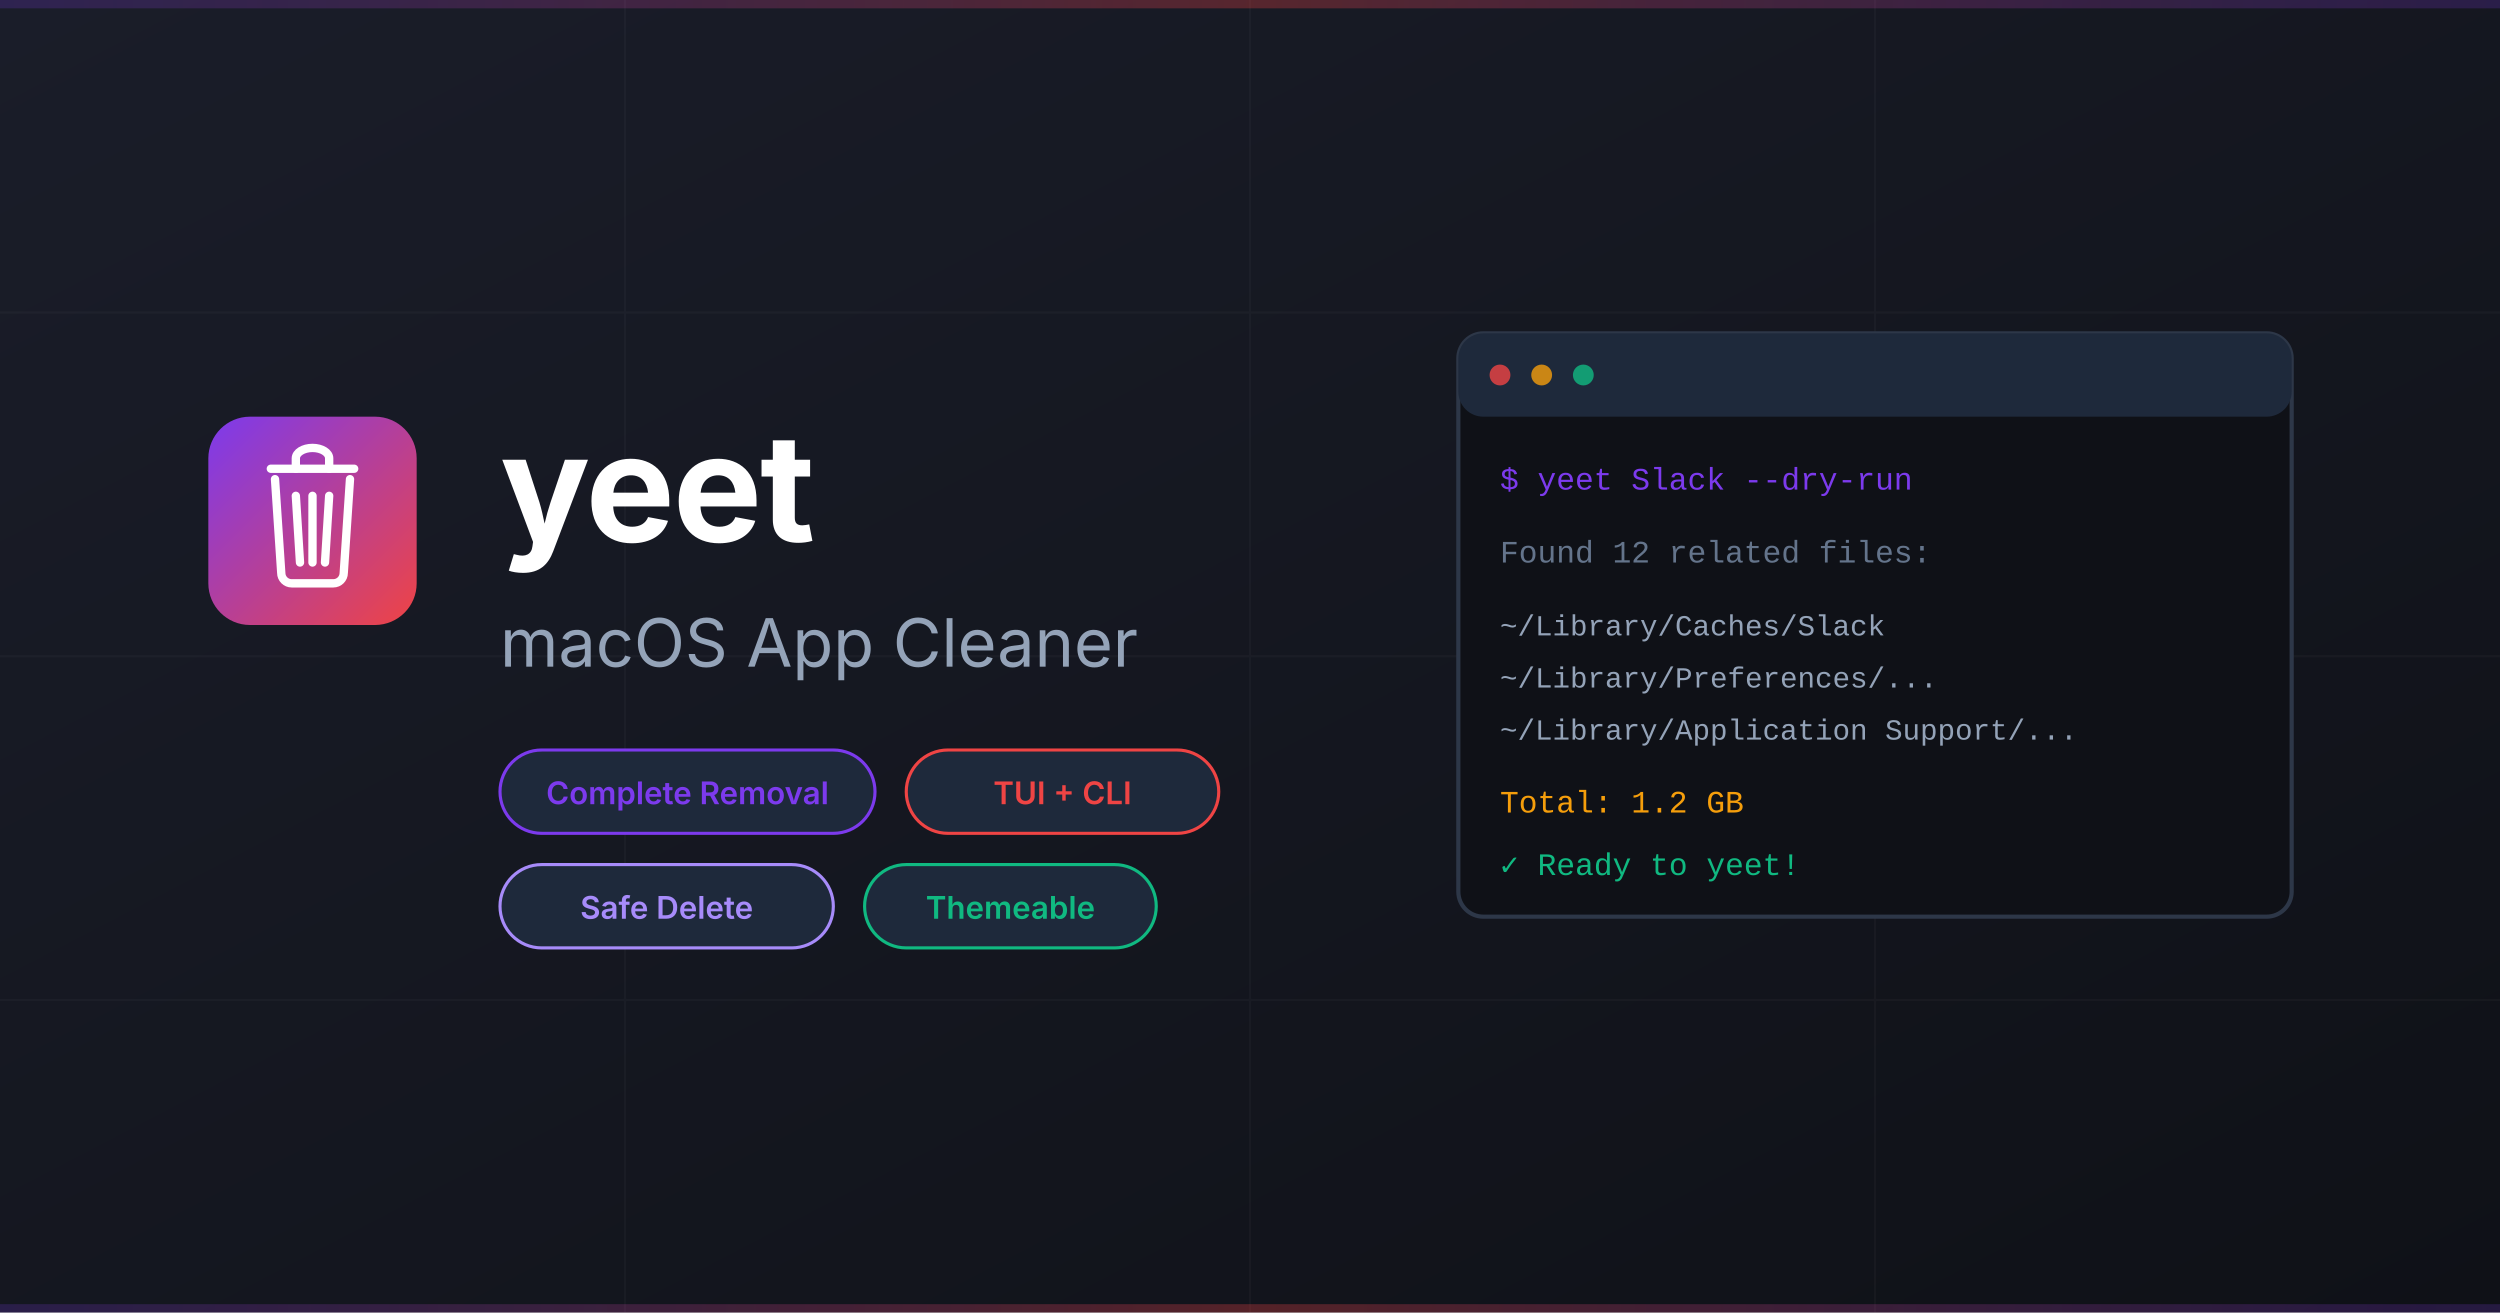
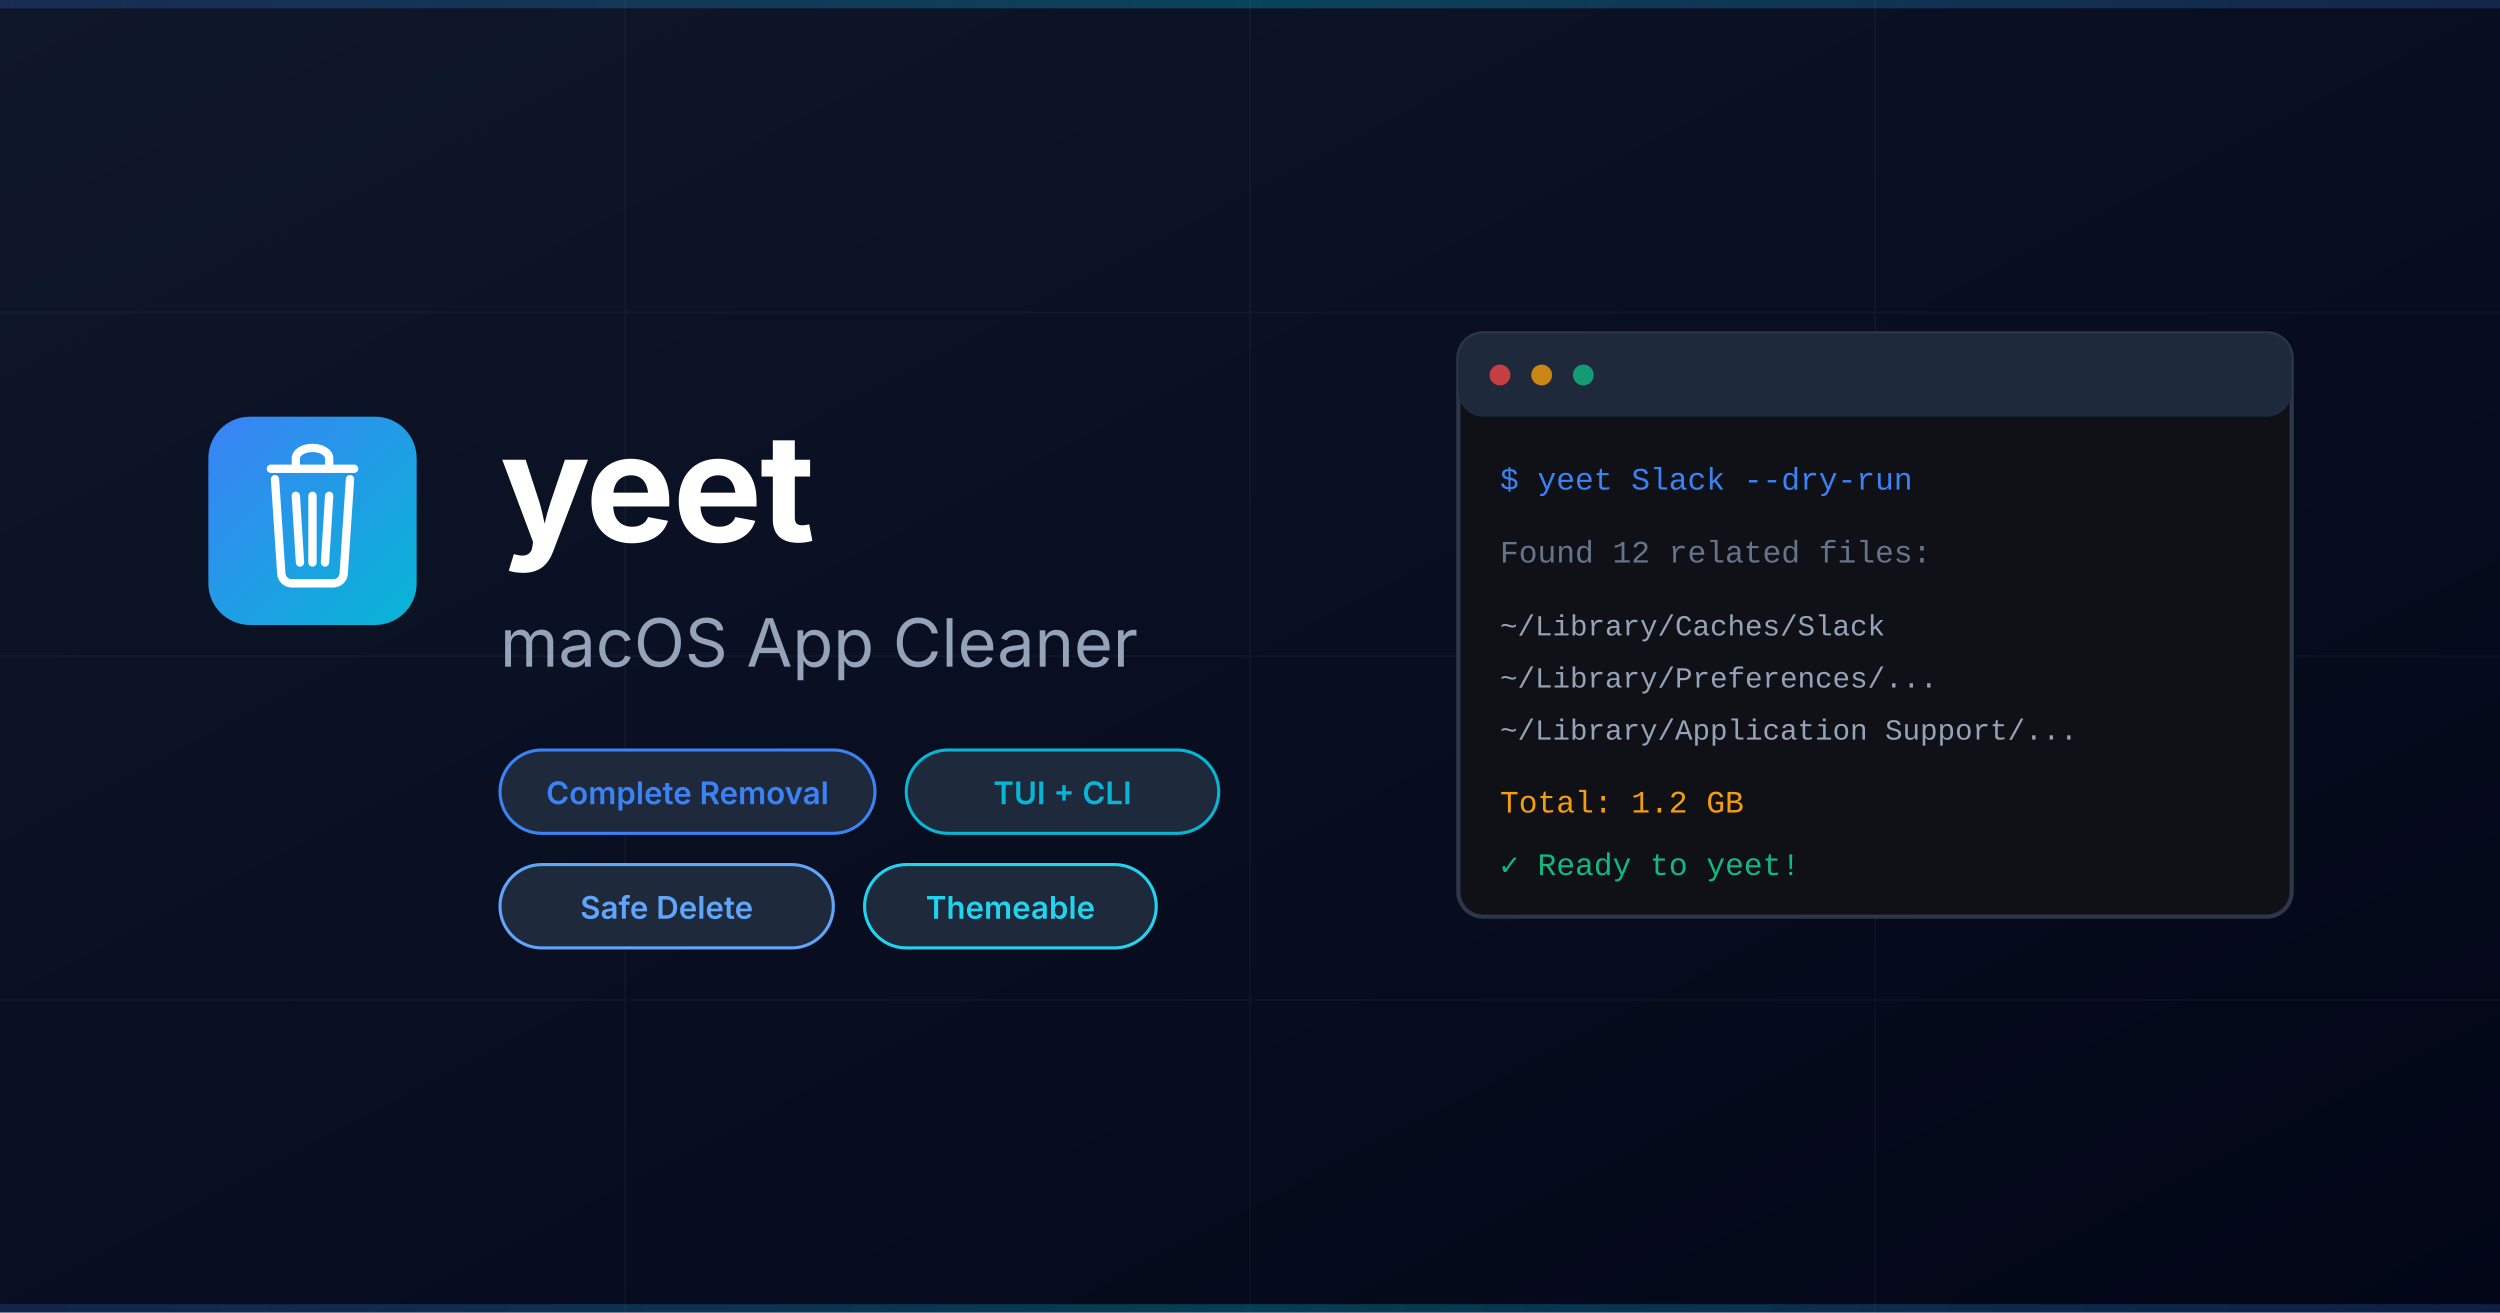
<svg xmlns="http://www.w3.org/2000/svg" viewBox="0 0 1200 630">
  <defs>
    <linearGradient id="bgGradient" x1="0%" y1="0%" x2="100%" y2="100%">
-       <stop offset="0%" style="stop-color:#1a1d29;stop-opacity:1" />
-       <stop offset="100%" style="stop-color:#0f1117;stop-opacity:1" />
+       <stop offset="0%" style="stop-color:#0f172a;stop-opacity:1" />
+       <stop offset="100%" style="stop-color:#020617;stop-opacity:1" />
    </linearGradient>
    <linearGradient id="logoGradient" x1="0%" y1="0%" x2="100%" y2="100%">
-       <stop offset="0%" style="stop-color:#7C3AED;stop-opacity:1" />
-       <stop offset="100%" style="stop-color:#EF4444;stop-opacity:1" />
+       <stop offset="0%" style="stop-color:#3b82f6;stop-opacity:1" />
+       <stop offset="100%" style="stop-color:#06b6d4;stop-opacity:1" />
    </linearGradient>
    <linearGradient id="accentGradient" x1="0%" y1="0%" x2="100%" y2="0%">
-       <stop offset="0%" style="stop-color:#7C3AED;stop-opacity:0.2" />
-       <stop offset="50%" style="stop-color:#EF4444;stop-opacity:0.3" />
-       <stop offset="100%" style="stop-color:#7C3AED;stop-opacity:0.2" />
+       <stop offset="0%" style="stop-color:#3b82f6;stop-opacity:0.2" />
+       <stop offset="50%" style="stop-color:#06b6d4;stop-opacity:0.3" />
+       <stop offset="100%" style="stop-color:#3b82f6;stop-opacity:0.2" />
    </linearGradient>
  </defs>
  <rect width="1200" height="630" fill="url(#bgGradient)" />
  <g opacity="0.03">
    <line x1="0" y1="150" x2="1200" y2="150" stroke="#fff" stroke-width="1" />
    <line x1="0" y1="315" x2="1200" y2="315" stroke="#fff" stroke-width="1" />
    <line x1="0" y1="480" x2="1200" y2="480" stroke="#fff" stroke-width="1" />
    <line x1="300" y1="0" x2="300" y2="630" stroke="#fff" stroke-width="1" />
    <line x1="600" y1="0" x2="600" y2="630" stroke="#fff" stroke-width="1" />
    <line x1="900" y1="0" x2="900" y2="630" stroke="#fff" stroke-width="1" />
  </g>
  <rect width="1200" height="4" fill="url(#accentGradient)" />
  <g transform="translate(100, 200)">
    <rect width="100" height="100" rx="20" fill="url(#logoGradient)" />
    <g transform="translate(50, 50)" stroke="white" stroke-width="4" fill="none" stroke-linecap="round" stroke-linejoin="round">
      <path d="M -20,-25 L 20,-25" />
      <path d="M -8,-25 L -8,-30 A 8,5 0 0,1 8,-30 L 8,-25" />
      <path d="M -18,-20 L -15,25 A 5,5 0 0,0 -10,30 L 10,30 A 5,5 0 0,0 15,25 L 18,-20" />
      <line x1="-8" y1="-12" x2="-6" y2="20" />
      <line x1="0" y1="-12" x2="0" y2="20" />
      <line x1="8" y1="-12" x2="6" y2="20" />
    </g>
  </g>
  <text x="240" y="260" font-family="-apple-system, BlinkMacSystemFont, 'Segoe UI', sans-serif" font-size="72" font-weight="700" fill="white" letter-spacing="-1">
    yeet
  </text>
  <text x="240" y="320" font-family="-apple-system, BlinkMacSystemFont, 'Segoe UI', sans-serif" font-size="32" font-weight="400" fill="#94a3b8" letter-spacing="0">
    macOS App Cleaner
  </text>
  <g transform="translate(240, 360)">
-     <rect x="0" y="0" width="180" height="40" rx="20" fill="#1e293b" stroke="#7C3AED" stroke-width="1.5" />
-     <text x="90" y="26" font-family="-apple-system, BlinkMacSystemFont, 'Segoe UI', sans-serif" font-size="15" font-weight="600" fill="#7C3AED" text-anchor="middle">
+     <rect x="0" y="0" width="180" height="40" rx="20" fill="#1e293b" stroke="#3b82f6" stroke-width="1.5" />
+     <text x="90" y="26" font-family="-apple-system, BlinkMacSystemFont, 'Segoe UI', sans-serif" font-size="15" font-weight="600" fill="#3b82f6" text-anchor="middle">
      Complete Removal
    </text>
-     <rect x="195" y="0" width="150" height="40" rx="20" fill="#1e293b" stroke="#EF4444" stroke-width="1.5" />
-     <text x="270" y="26" font-family="-apple-system, BlinkMacSystemFont, 'Segoe UI', sans-serif" font-size="15" font-weight="600" fill="#EF4444" text-anchor="middle">
+     <rect x="195" y="0" width="150" height="40" rx="20" fill="#1e293b" stroke="#06b6d4" stroke-width="1.5" />
+     <text x="270" y="26" font-family="-apple-system, BlinkMacSystemFont, 'Segoe UI', sans-serif" font-size="15" font-weight="600" fill="#06b6d4" text-anchor="middle">
      TUI + CLI
    </text>
-     <rect x="0" y="55" width="160" height="40" rx="20" fill="#1e293b" stroke="#A78BFA" stroke-width="1.5" />
-     <text x="80" y="81" font-family="-apple-system, BlinkMacSystemFont, 'Segoe UI', sans-serif" font-size="15" font-weight="600" fill="#A78BFA" text-anchor="middle">
+     <rect x="0" y="55" width="160" height="40" rx="20" fill="#1e293b" stroke="#60a5fa" stroke-width="1.5" />
+     <text x="80" y="81" font-family="-apple-system, BlinkMacSystemFont, 'Segoe UI', sans-serif" font-size="15" font-weight="600" fill="#60a5fa" text-anchor="middle">
      Safe Delete
    </text>
-     <rect x="175" y="55" width="140" height="40" rx="20" fill="#1e293b" stroke="#10b981" stroke-width="1.5" />
-     <text x="245" y="81" font-family="-apple-system, BlinkMacSystemFont, 'Segoe UI', sans-serif" font-size="15" font-weight="600" fill="#10b981" text-anchor="middle">
+     <rect x="175" y="55" width="140" height="40" rx="20" fill="#1e293b" stroke="#22d3ee" stroke-width="1.5" />
+     <text x="245" y="81" font-family="-apple-system, BlinkMacSystemFont, 'Segoe UI', sans-serif" font-size="15" font-weight="600" fill="#22d3ee" text-anchor="middle">
      Themeable
    </text>
  </g>
  <g transform="translate(700, 160)">
    <rect width="400" height="280" rx="12" fill="#0f1117" stroke="#2d3748" stroke-width="2" />
    <rect width="400" height="40" rx="12" fill="#1e293b" />
    <circle cx="20" cy="20" r="5" fill="#ef4444" opacity="0.8" />
    <circle cx="40" cy="20" r="5" fill="#f59e0b" opacity="0.8" />
    <circle cx="60" cy="20" r="5" fill="#10b981" opacity="0.8" />
-     <text x="20" y="75" font-family="'SF Mono', Monaco, 'Courier New', monospace" font-size="15" fill="#7C3AED" font-weight="500">$ yeet Slack --dry-run</text>
+     <text x="20" y="75" font-family="'SF Mono', Monaco, 'Courier New', monospace" font-size="15" fill="#3b82f6" font-weight="500">$ yeet Slack --dry-run</text>
    <text x="20" y="110" font-family="'SF Mono', Monaco, 'Courier New', monospace" font-size="15" fill="#64748b">Found 12 related files:</text>
    <text x="20" y="145" font-family="'SF Mono', Monaco, 'Courier New', monospace" font-size="14" fill="#94a3b8">  ~/Library/Caches/Slack</text>
    <text x="20" y="170" font-family="'SF Mono', Monaco, 'Courier New', monospace" font-size="14" fill="#94a3b8">  ~/Library/Preferences/...</text>
    <text x="20" y="195" font-family="'SF Mono', Monaco, 'Courier New', monospace" font-size="14" fill="#94a3b8">  ~/Library/Application Support/...</text>
    <text x="20" y="230" font-family="'SF Mono', Monaco, 'Courier New', monospace" font-size="15" fill="#f59e0b">Total: 1.2 GB</text>
    <text x="20" y="260" font-family="'SF Mono', Monaco, 'Courier New', monospace" font-size="15" fill="#10b981">✓ Ready to yeet!</text>
  </g>
  <rect y="626" width="1200" height="4" fill="url(#accentGradient)" />
</svg>
